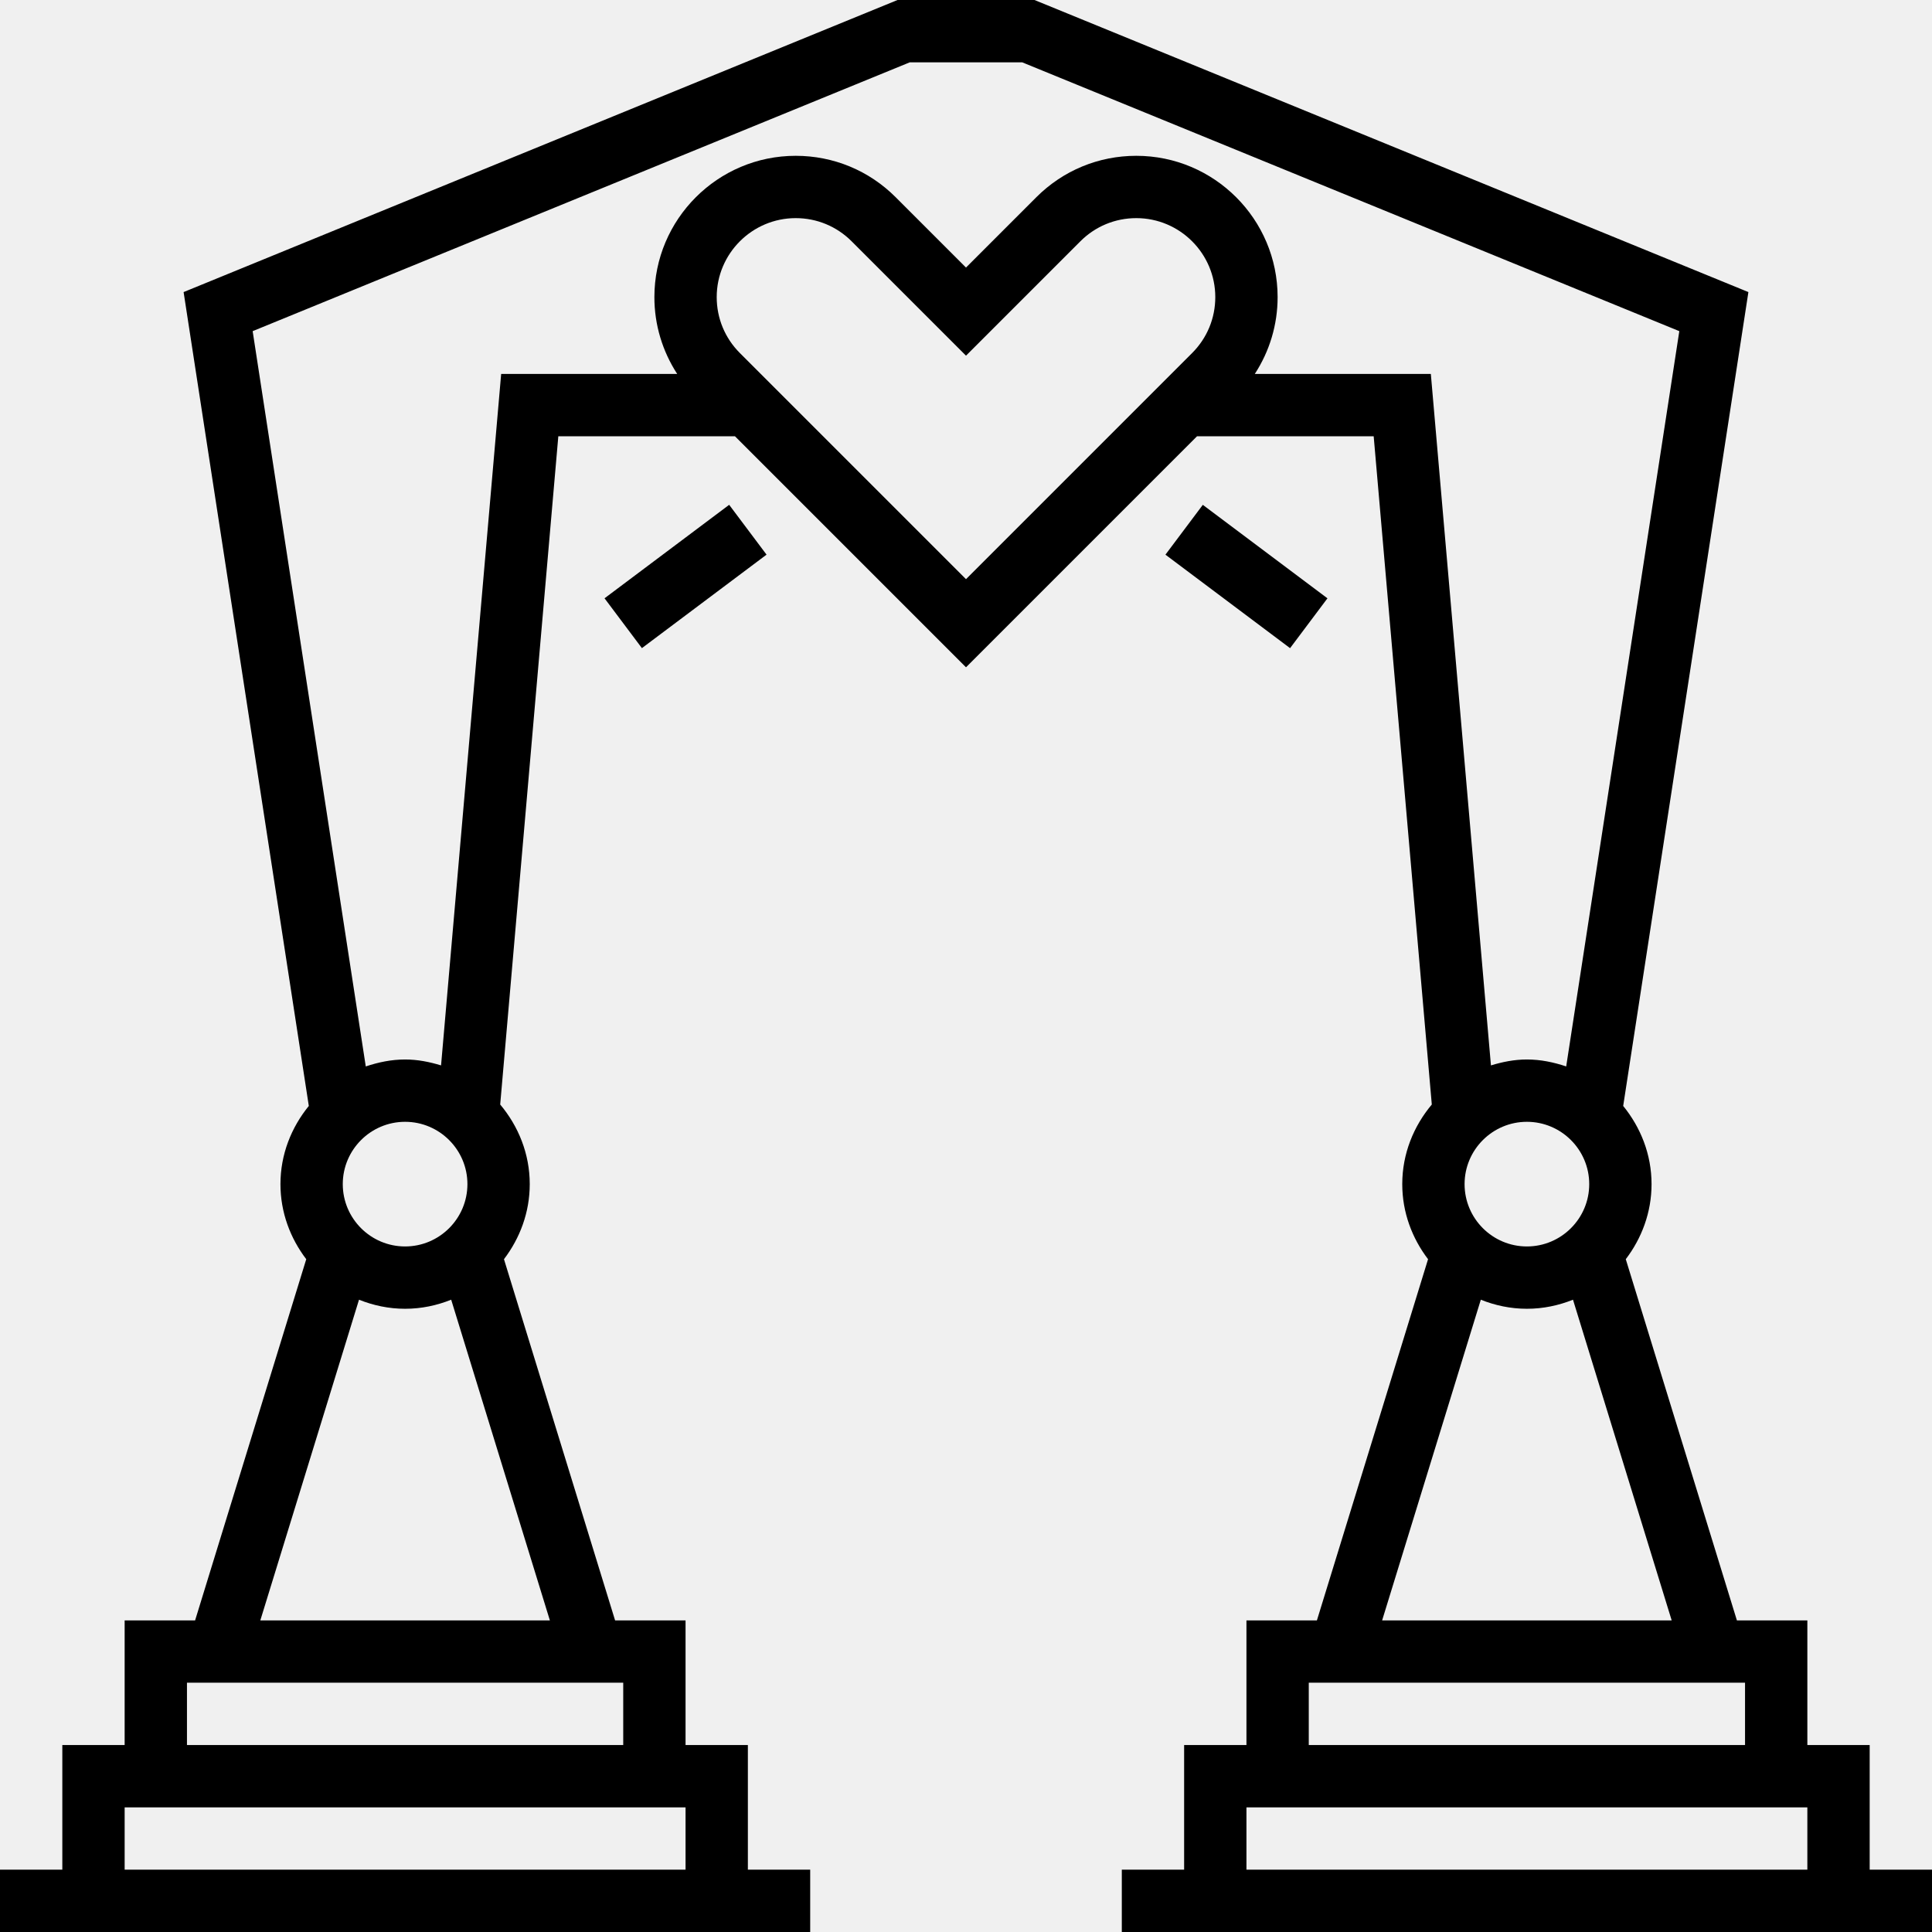
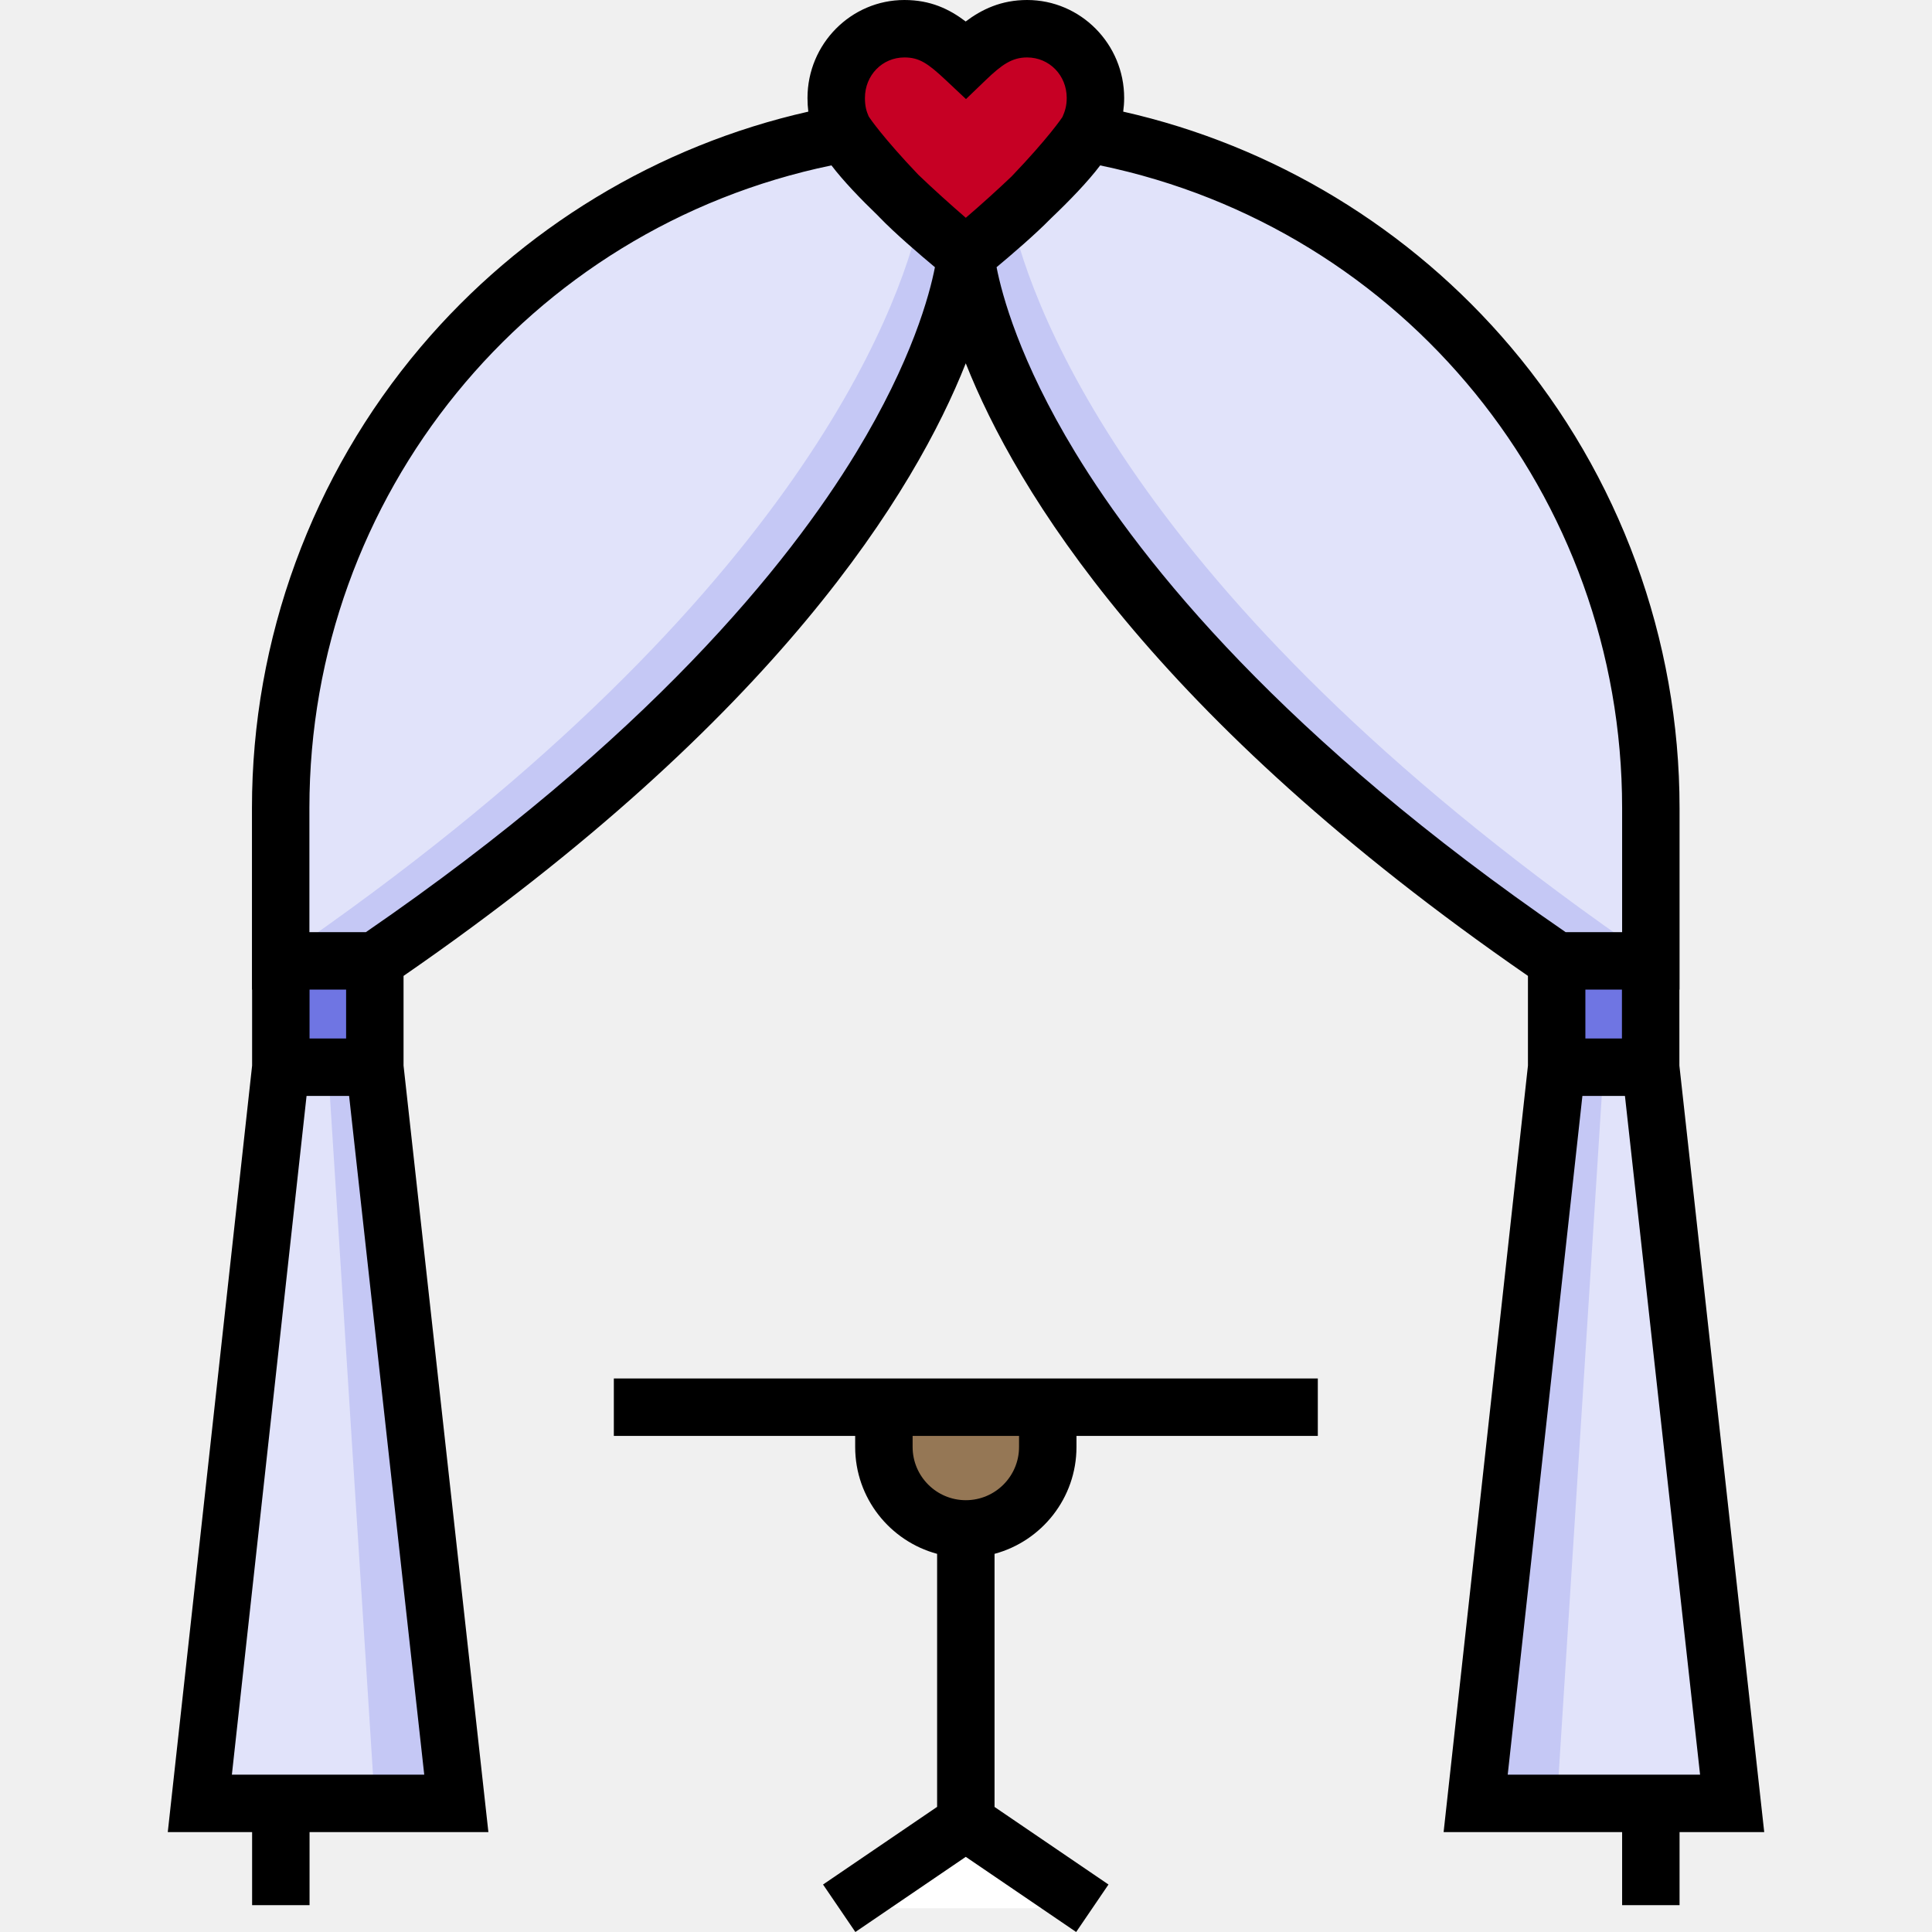
- <svg xmlns="http://www.w3.org/2000/svg" fill="#000000" version="1.1" id="Layer_1" viewBox="0 0 496 496" xml:space="preserve">
+ <svg xmlns="http://www.w3.org/2000/svg" version="1.1" id="Layer_1" viewBox="0 0 512 512" xml:space="preserve">
  <g>
-     <g>
-       <g>
-         <path d="M480,480v-32h-16v-32h-18.088l-28.528-92.728C421.472,317.896,424,311.264,424,304c0-7.64-2.8-14.568-7.28-20.072     l32.144-208.944L267.032,0.592L265.568,0h-35.144L47.136,74.984L79.28,283.928C74.8,289.432,72,296.36,72,304     c0,7.264,2.528,13.896,6.624,19.272L50.088,416H32v32H16v32H0v16h208v-16h-16v-32h-16v-32h-18.088l-28.528-92.728     C133.472,317.896,136,311.264,136,304c0-7.808-2.92-14.88-7.584-20.44L143.336,112h45.352L248,171.312L307.312,112h45.352     l14.92,171.56C362.92,289.12,360,296.192,360,304c0,7.264,2.528,13.896,6.624,19.272L338.088,416H320v32h-16v32h-16v16h208v-16     H480z M176,480H32v-16h144V480z M160,432v16H48v-16H160z M141.168,416H66.832l25.336-82.328C95.832,335.144,99.816,336,104,336     s8.168-0.856,11.832-2.328L141.168,416z M88,304c0-8.824,7.176-16,16-16c8.816,0,16,7.176,16,16c0,8.824-7.184,16-16,16     C95.176,320,88,312.824,88,304z M306.064,90.624L248,148.688l-58.064-58.064C186.112,86.8,184,81.704,184,76.28     C184,65.104,193.104,56,204.28,56c5.424,0,10.512,2.112,14.344,5.936L248,91.312l29.376-29.376     C281.2,58.112,286.296,56,291.72,56C302.896,56,312,65.104,312,76.28C312,81.704,309.888,86.792,306.064,90.624z M367.336,96     h-45.192C325.928,90.176,328,83.4,328,76.28C328,56.272,311.728,40,291.72,40c-9.696,0-18.8,3.776-25.656,10.624L248,68.688     l-18.064-18.064C223.088,43.776,213.976,40,204.28,40C184.272,40,168,56.272,168,76.28c0,7.112,2.072,13.896,5.856,19.72h-45.192     l-15.432,177.52c-2.944-0.896-6-1.52-9.232-1.52c-3.552,0-6.904,0.72-10.096,1.784L64.864,85.016L233.568,16h28.856     l168.704,69.016l-29.04,188.768C398.904,272.72,395.544,272,392,272c-3.232,0-6.288,0.624-9.232,1.52L367.336,96z M408,304     c0,8.824-7.184,16-16,16c-8.824,0-16-7.176-16-16c0-8.824,7.176-16,16-16C400.816,288,408,295.176,408,304z M380.168,333.672     C383.832,335.144,387.816,336,392,336c4.184,0,8.168-0.856,11.832-2.328L429.168,416h-74.336L380.168,333.672z M336,432h112v16     H336V432z M464,480H320v-16h144V480z" />
-         <rect x="168.002" y="127.997" transform="matrix(-0.6 -0.8 0.8 -0.6 163.1986 377.593)" width="15.992" height="40" />
-         <rect x="299.998" y="140.007" transform="matrix(0.8 0.6 -0.6 0.8 152.8014 -162.3979)" width="40" height="15.992" />
-       </g>
-     </g>
+     <polygon style="fill:#E1E3FA;" points="391.066,477.91 459.036,477.91 437.443,282.821 412.531,282.821  " />
+     <polygon style="fill:#E1E3FA;" points="52.956,477.91 120.927,477.91 99.334,282.821 74.422,282.821  " />
  </g>
+   <g>
+     <polygon style="fill:#C5C8F5;" points="120.927,477.91 99.334,282.821 86.942,282.821 99.334,477.91  " />
+     <polygon style="fill:#C5C8F5;" points="390.982,477.91 412.577,282.821 424.967,282.821 412.577,477.91  " />
+   </g>
+   <path style="fill:#E1E3FA;" d="M243.869,57.378c-1.98-1.791-3.87-3.577-5.361-5.131c-10.78-11.233-14.438-16.888-14.438-16.888  C138.998,50.413,74.384,124.715,74.384,214.107v39.803v0.733l24.943-0.006C250.232,151.629,255.936,67.68,255.936,67.68  S249.531,62.501,243.869,57.378z" />
+   <path style="fill:#FED322;" d="M255.955,405.18L255.955,405.18c-11.992,0-21.714-9.721-21.714-21.714v-10.55h43.427v10.55  C277.668,395.458,267.947,405.18,255.955,405.18z" />
+   <g>
+     <rect x="74.418" y="254.634" style="fill:#6F75E3;" width="24.91" height="28.183" />
+     <rect x="412.532" y="254.634" style="fill:#6F75E3;" width="24.91" height="28.183" />
+   </g>
+   <path style="fill:#E1E3FA;" d="M437.487,254.644v-40.537c0-89.393-64.614-163.694-149.686-178.748c0,0-3.657,5.655-14.438,16.888  c-5.758,6-17.428,15.434-17.428,15.434s5.704,83.95,156.609,186.958L437.487,254.644z" />
+   <g>
+     <path style="fill:#C5C8F5;" d="M243.869,57.378c-5.599,24.61-33.52,103.412-169.485,196.532v0.733l24.943-0.006   C250.232,151.629,255.936,67.68,255.936,67.68S249.531,62.501,243.869,57.378z" />
+     <path style="fill:#C5C8F5;" d="M268.002,57.378c5.599,24.61,33.52,103.412,169.485,196.532v0.733l-24.943-0.006   C261.64,151.629,255.936,67.68,255.936,67.68S262.341,62.501,268.002,57.378z" />
+   </g>
+   <path style="fill:#C60024;" d="M290.304,25.964c0-10.136-7.978-18.352-18.113-18.352c-7.058,0-11.615,3.683-16.255,8.145  c-5.06-4.757-9.196-8.145-16.255-8.145c-10.136,0-18.074,8.217-18.074,18.352c0,4.797,1.392,7.506,2.519,9.788  c4.65,9.42,31.811,31.928,31.811,31.928s27.378-22.572,31.811-31.928C288.83,33.466,290.304,30.551,290.304,25.964z" />
+   <path style="fill:#957755;" d="M255.955,405.18L255.955,405.18c-11.992,0-21.714-9.721-21.714-21.714v-10.55h43.427v10.55  C277.668,395.458,267.947,405.18,255.955,405.18z" />
+   <g>
+     <polyline style="fill:#FFFFFF;" points="222.398,505.707 255.939,482.875 289.48,505.707  " />
+   </g>
+   <path d="M445.053,262.257h0.046v-48.149c0-44.712-15.89-88.1-44.744-122.171c-26.627-31.442-62.835-53.36-102.695-62.352  c0.152-1.126,0.256-2.321,0.256-3.621C297.915,11.647,286.376,0,272.19,0c-6.889,0-12.043,2.509-16.273,5.692  C251.57,2.395,246.579,0,239.68,0c-14.163,0-25.686,11.647-25.686,25.964c0,1.309,0.082,2.509,0.22,3.62  c-39.862,8.991-76.07,30.91-102.698,62.353c-28.854,34.07-44.744,77.459-44.744,122.171v48.149h0.039v20.149L44.462,485.522h22.349  v19.361h15.223v-19.361h47.394l-22.484-203.123v-23.774c99.322-68.577,135.712-128.78,148.992-162.344  c13.28,33.564,49.667,93.765,148.986,162.34v23.785l-22.349,203.116h47.305v19.361H445.1v-19.361h22.438l-22.484-203.123  L445.053,262.257L445.053,262.257z M112.428,470.299H61.451l19.791-179.867h11.275L112.428,470.299z M82.034,275.209v-12.956  l9.688-0.002v12.958H82.034z M226.913,119.907c-18.05,29.699-55.227,75.764-129.943,127.119H81.995v-32.919  c0-82.805,57.874-153.603,138.348-170.279c3.114,4.096,7.675,8.853,12.377,13.378c0.101,0.107,0.193,0.204,0.295,0.312  c4.081,4.252,10.734,9.945,14.751,13.296C246.357,78.063,241.691,95.592,226.913,119.907z M243.341,46.284  c-9.443-9.911-12.864-15.035-12.881-15.058l-0.255-0.394c-0.599-1.35-0.988-2.686-0.988-4.868c0-6.023,4.595-10.741,10.463-10.741  c3.913,0,6.19,1.518,11.042,6.079l5.272,4.955l5.216-5.014c4.242-4.079,6.967-6.02,10.98-6.02c5.889,0,10.503,4.718,10.503,10.741  c0,2.099-0.479,3.564-1.12,5.014l-0.145,0.219c-0.035,0.053-3.562,5.343-13.379,15.591c-3.752,3.574-7.95,7.362-12.101,10.929  C251.826,54.155,247.361,50.131,243.341,46.284z M284.958,119.907c-14.788-24.334-19.451-41.872-20.856-49.093  c3.887-3.241,10.233-8.672,14.338-12.873c4.971-4.734,9.856-9.784,13.12-14.107c80.458,16.687,138.318,87.478,138.318,170.272  v32.919h-14.975C340.186,195.672,303.008,149.608,284.958,119.907z M429.83,262.253v12.956h-9.687v-12.958L429.83,262.253z   M450.537,470.299h-50.976l19.791-179.867h11.275L450.537,470.299z" />
+   <path d="M226.63,365.305h-63.956v15.223h63.956v2.939c0,13.538,9.223,24.957,21.714,28.318v67.054l-30.229,20.578L226.681,512  l29.258-19.917L285.195,512l8.566-12.584l-30.197-20.557v-67.076c12.49-3.361,21.714-14.78,21.714-28.317v-2.939h63.957v-15.223  h-63.957H226.63z M270.057,383.465c0,7.776-6.325,14.102-14.102,14.102c-7.777,0-14.102-6.327-14.102-14.102v-2.939h28.204V383.465z  " />
</svg>
